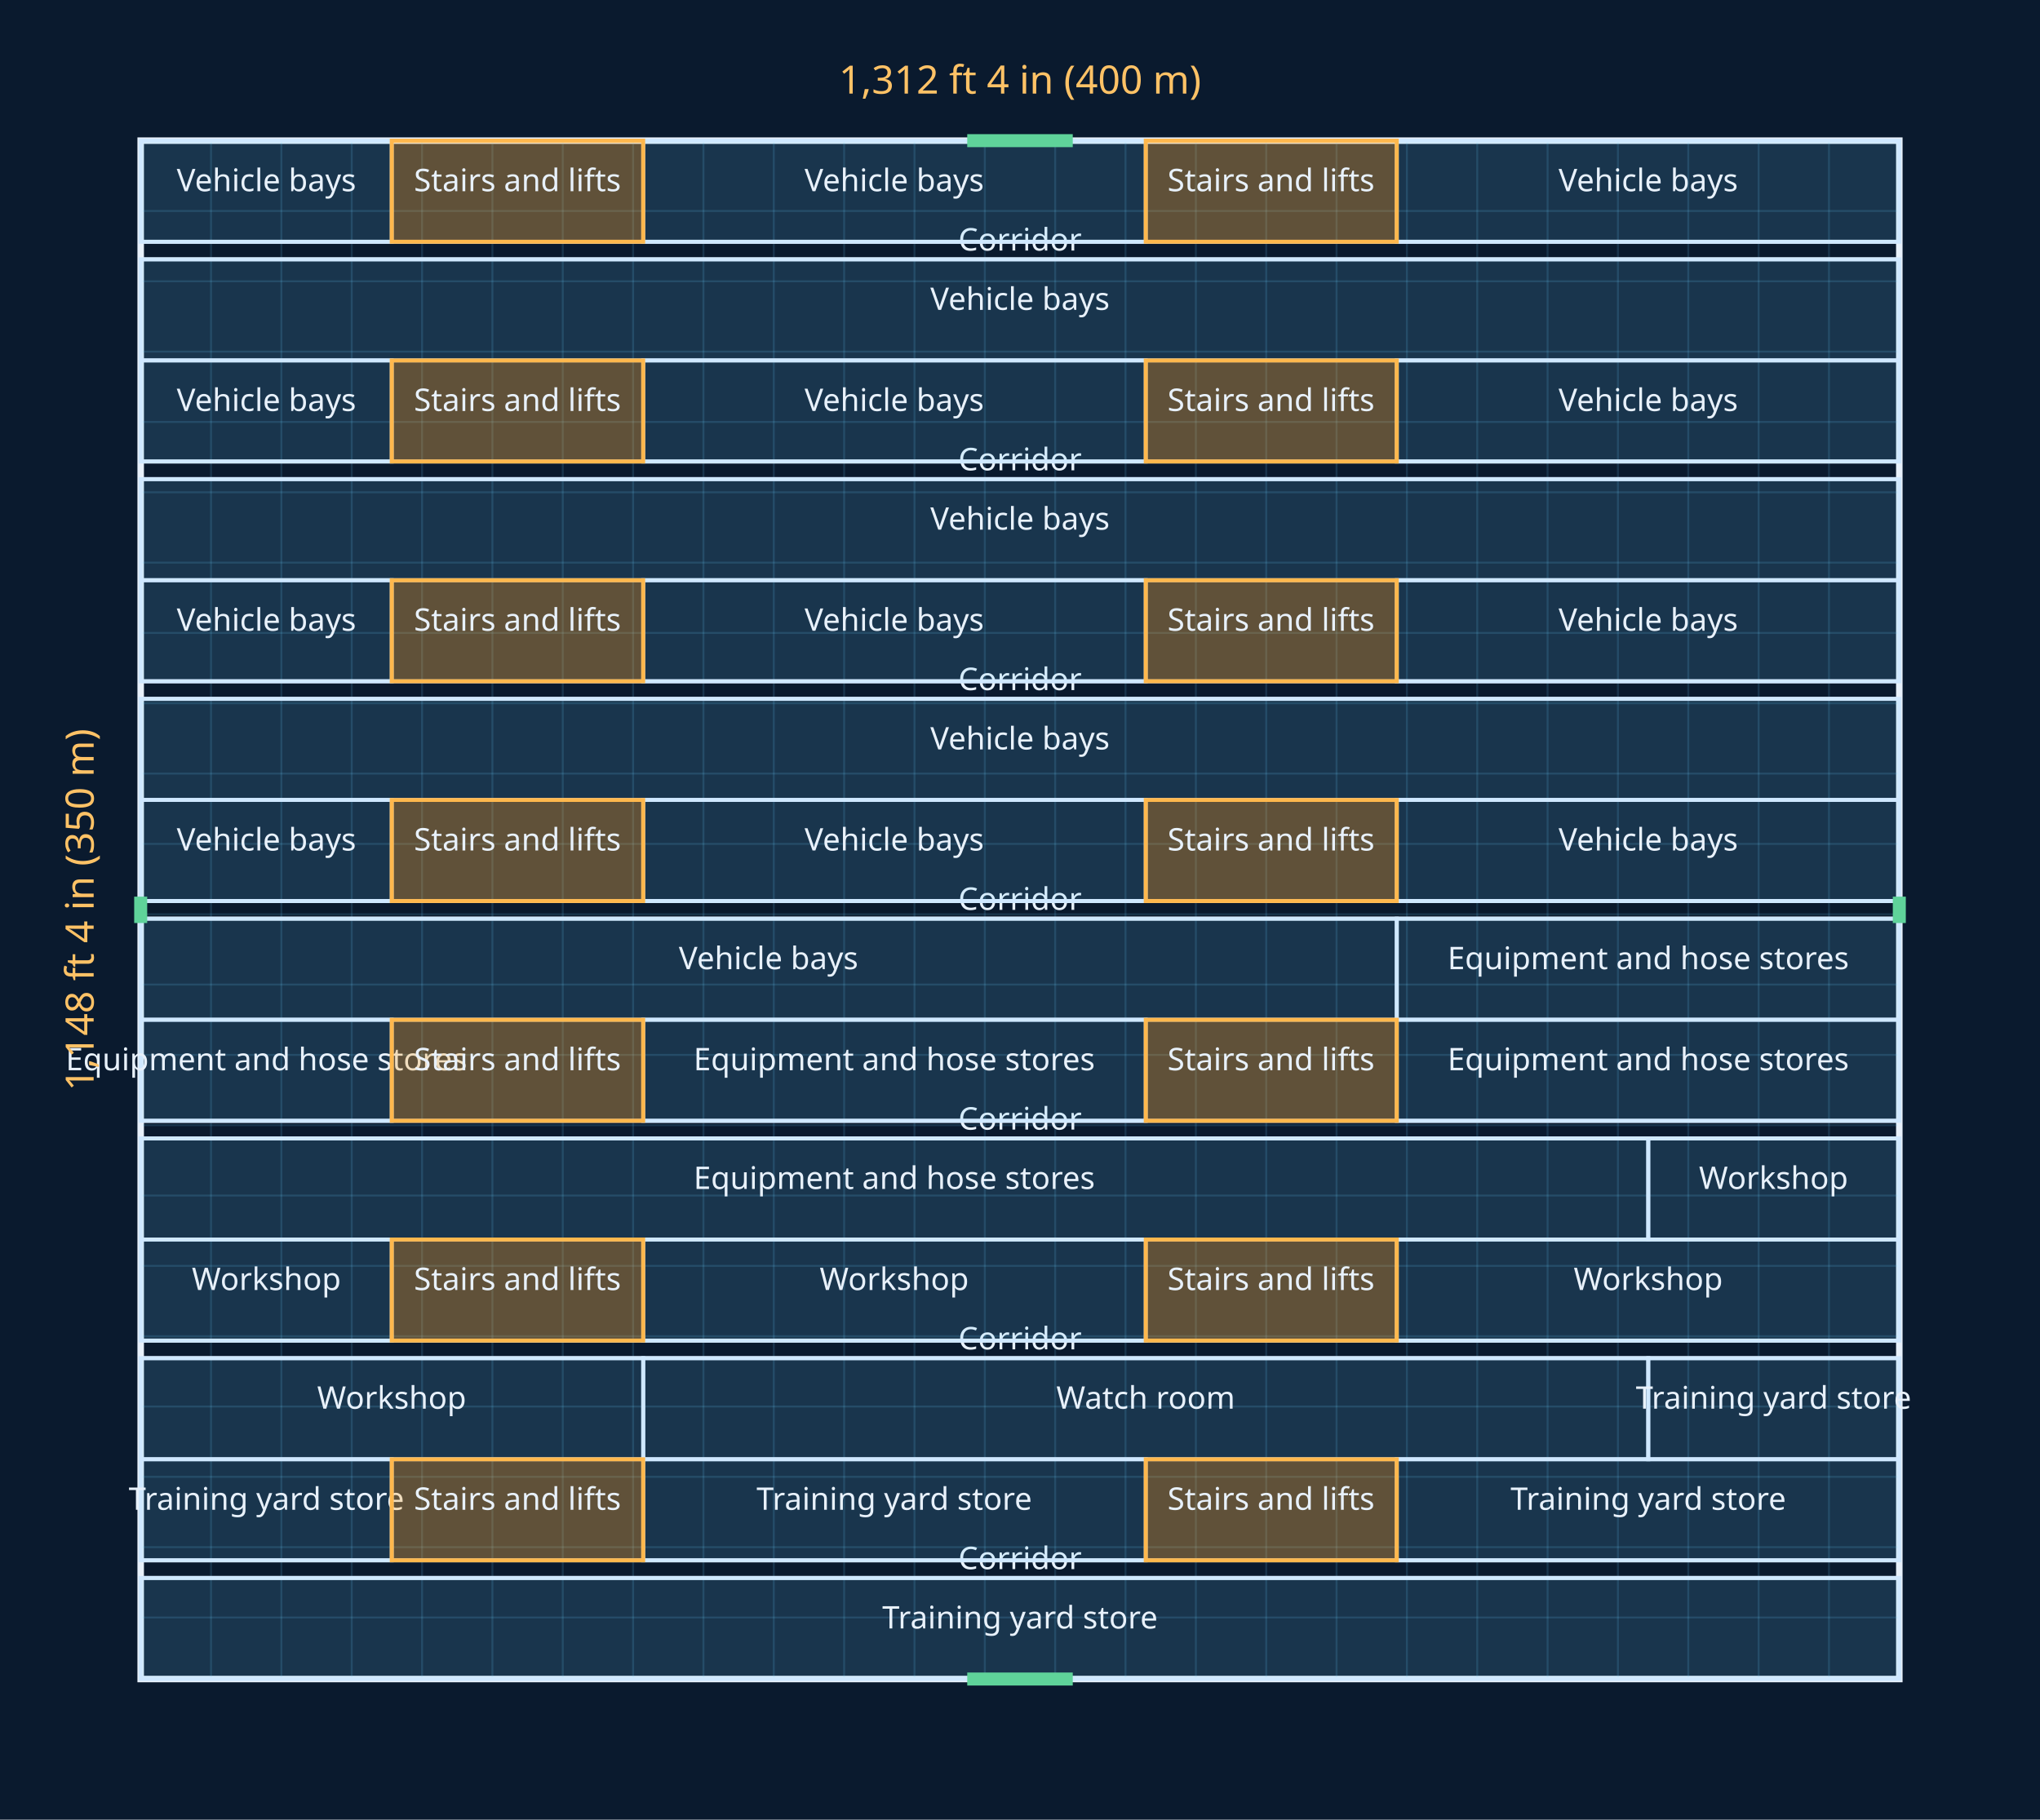
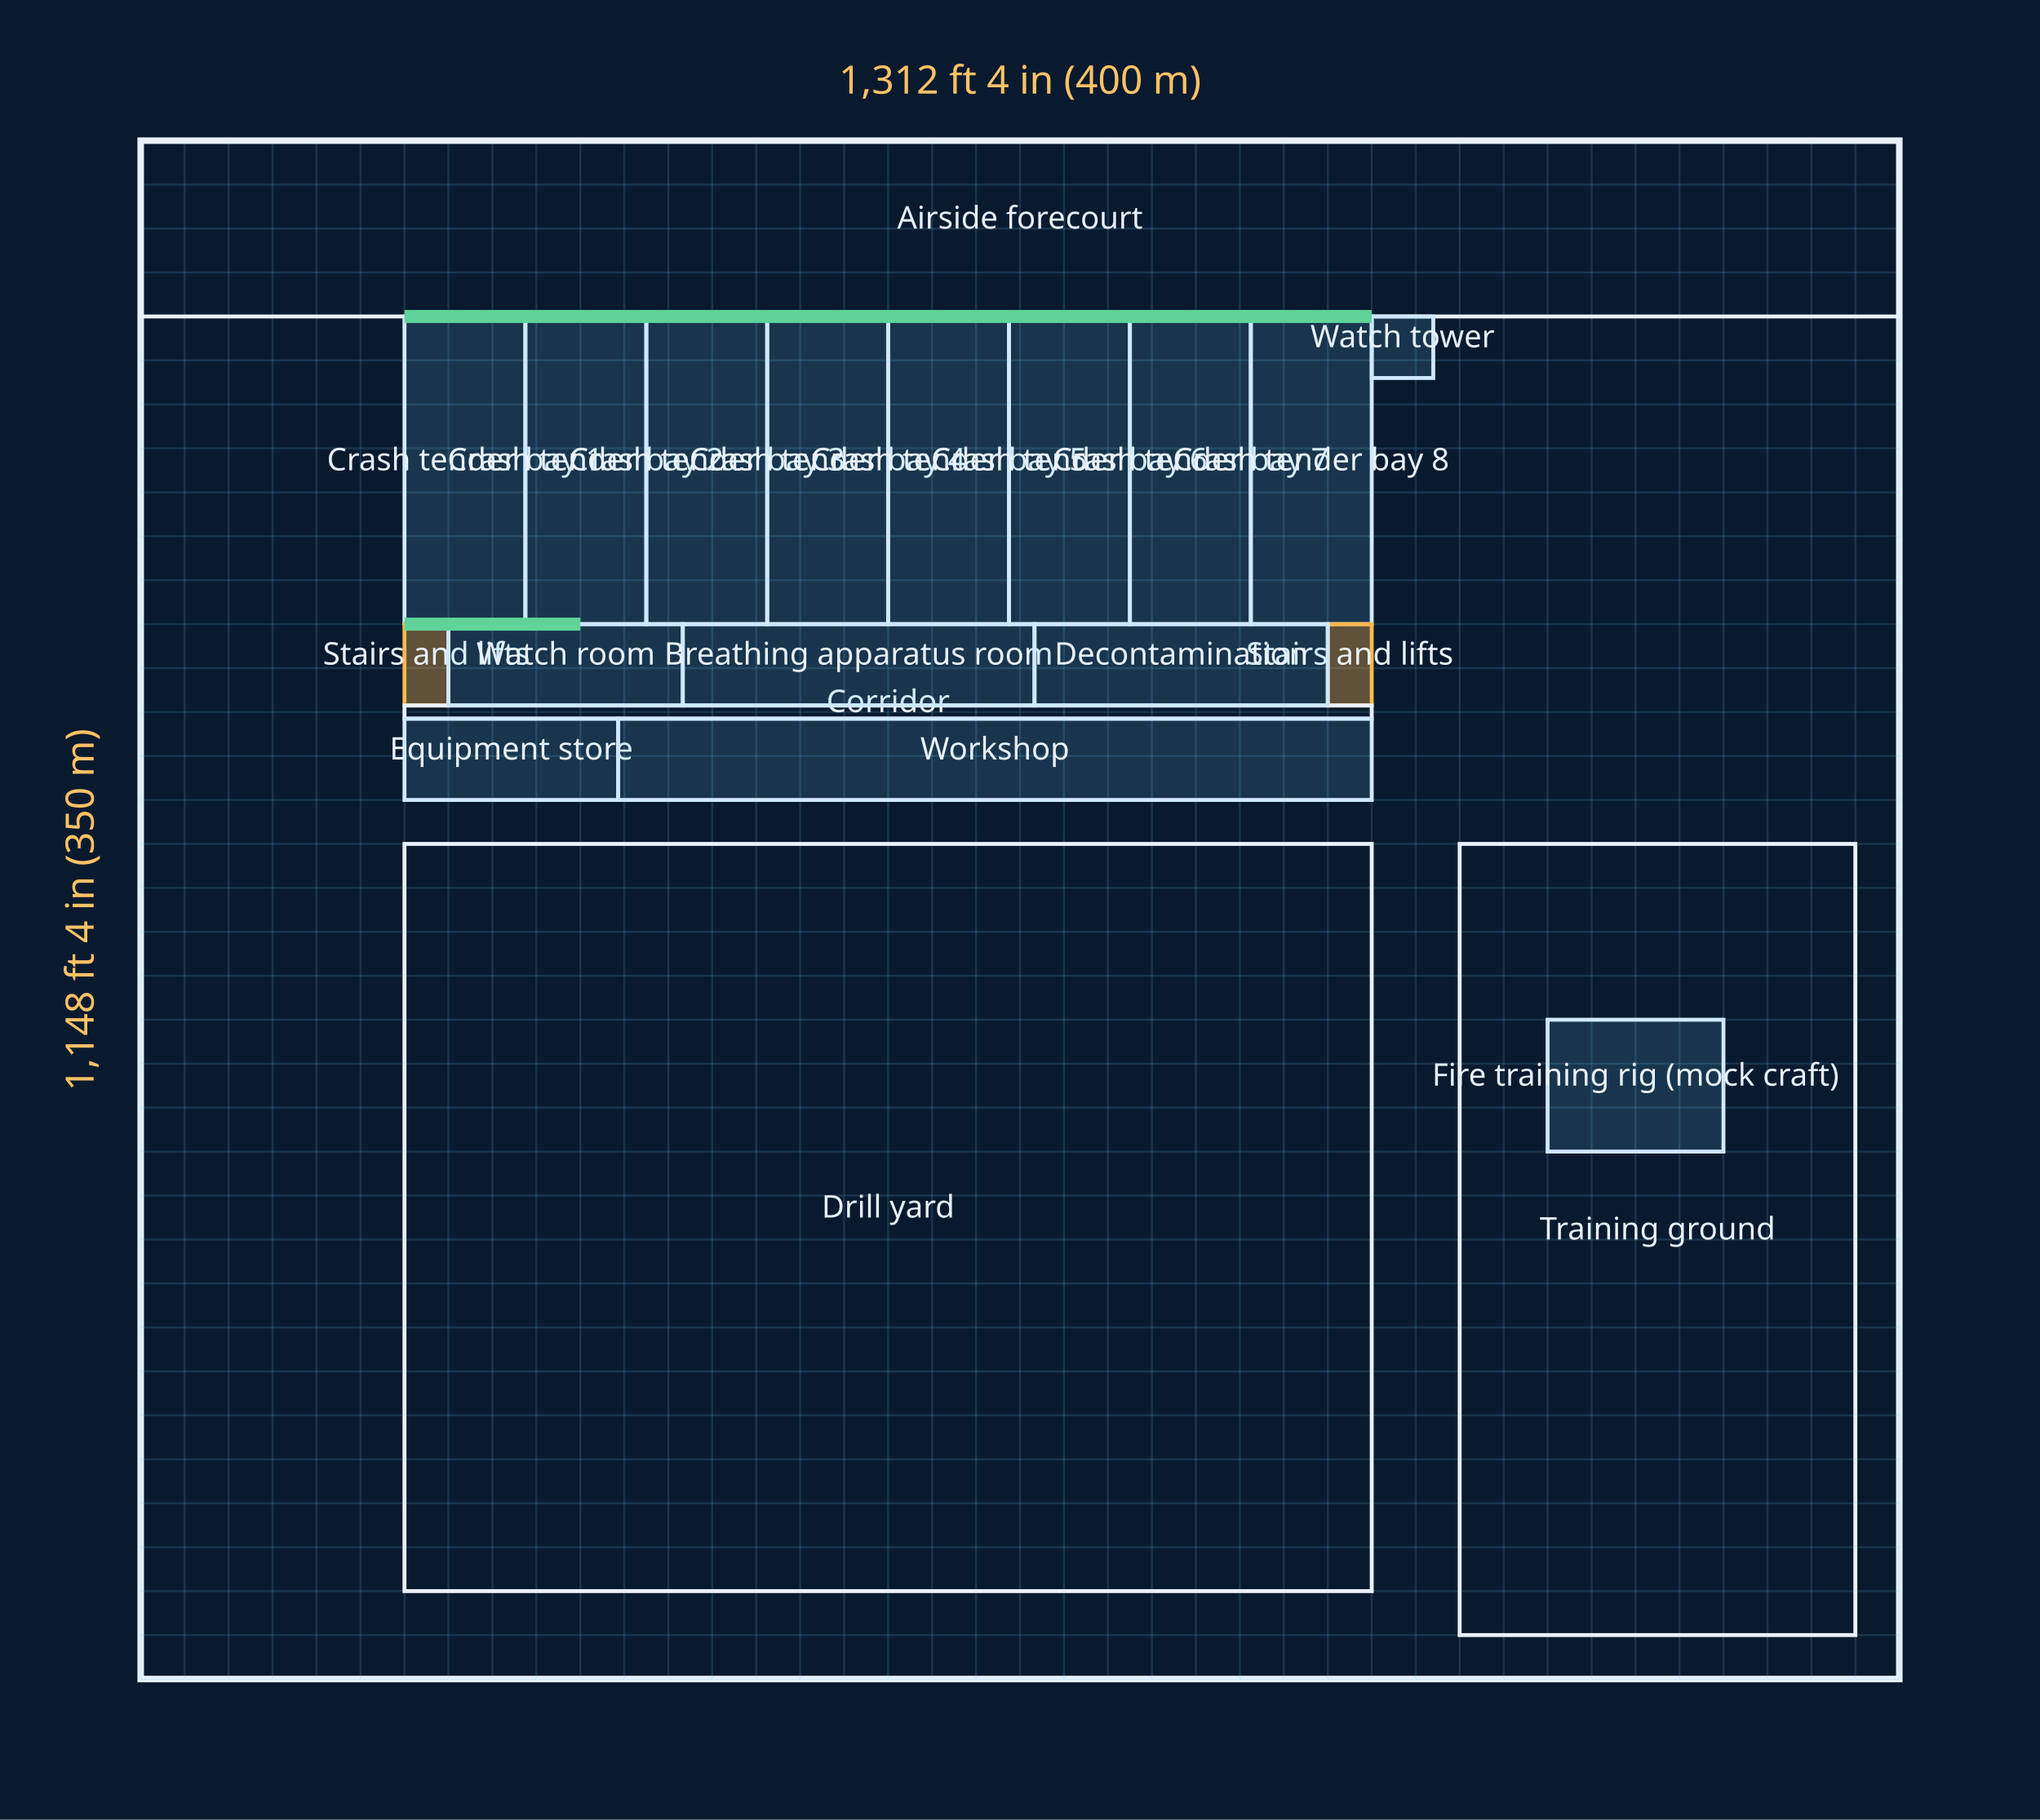
<svg xmlns="http://www.w3.org/2000/svg" viewBox="-32.0 -32.0 464.0 414.0" font-family="Segoe UI, sans-serif">
  <rect x="-32.0" y="-32.0" width="464.0" height="414.0" fill="#0a1a2e" />
  <rect x="0" y="0" width="400.0" height="350.0" fill="none" stroke="#e8f1fb" stroke-width="1.48" />
  <line x1="0.0" y1="0" x2="0.0" y2="350.0" stroke="#6fd0ff" stroke-opacity=".15" stroke-width="0.44" />
-   <line x1="16.0" y1="0" x2="16.0" y2="350.0" stroke="#6fd0ff" stroke-opacity=".15" stroke-width="0.44" />
-   <line x1="32.0" y1="0" x2="32.0" y2="350.0" stroke="#6fd0ff" stroke-opacity=".15" stroke-width="0.44" />
-   <line x1="48.0" y1="0" x2="48.0" y2="350.0" stroke="#6fd0ff" stroke-opacity=".15" stroke-width="0.44" />
-   <line x1="64.0" y1="0" x2="64.0" y2="350.0" stroke="#6fd0ff" stroke-opacity=".15" stroke-width="0.44" />
+   <line x1="10.0" y1="0" x2="10.0" y2="350.0" stroke="#6fd0ff" stroke-opacity=".15" stroke-width="0.44" />
+   <line x1="20.0" y1="0" x2="20.0" y2="350.0" stroke="#6fd0ff" stroke-opacity=".15" stroke-width="0.44" />
+   <line x1="30.0" y1="0" x2="30.0" y2="350.0" stroke="#6fd0ff" stroke-opacity=".15" stroke-width="0.44" />
+   <line x1="40.0" y1="0" x2="40.0" y2="350.0" stroke="#6fd0ff" stroke-opacity=".15" stroke-width="0.44" />
+   <line x1="50.0" y1="0" x2="50.0" y2="350.0" stroke="#6fd0ff" stroke-opacity=".15" stroke-width="0.44" />
+   <line x1="60.0" y1="0" x2="60.0" y2="350.0" stroke="#6fd0ff" stroke-opacity=".15" stroke-width="0.44" />
+   <line x1="70.0" y1="0" x2="70.0" y2="350.0" stroke="#6fd0ff" stroke-opacity=".15" stroke-width="0.44" />
  <line x1="80.0" y1="0" x2="80.0" y2="350.0" stroke="#6fd0ff" stroke-opacity=".15" stroke-width="0.44" />
-   <line x1="96.0" y1="0" x2="96.0" y2="350.0" stroke="#6fd0ff" stroke-opacity=".15" stroke-width="0.44" />
-   <line x1="112.0" y1="0" x2="112.0" y2="350.0" stroke="#6fd0ff" stroke-opacity=".15" stroke-width="0.44" />
-   <line x1="128.0" y1="0" x2="128.0" y2="350.0" stroke="#6fd0ff" stroke-opacity=".15" stroke-width="0.44" />
-   <line x1="144.0" y1="0" x2="144.0" y2="350.0" stroke="#6fd0ff" stroke-opacity=".15" stroke-width="0.44" />
+   <line x1="90.0" y1="0" x2="90.0" y2="350.0" stroke="#6fd0ff" stroke-opacity=".15" stroke-width="0.44" />
+   <line x1="100.0" y1="0" x2="100.0" y2="350.0" stroke="#6fd0ff" stroke-opacity=".15" stroke-width="0.44" />
+   <line x1="110.0" y1="0" x2="110.0" y2="350.0" stroke="#6fd0ff" stroke-opacity=".15" stroke-width="0.44" />
+   <line x1="120.0" y1="0" x2="120.0" y2="350.0" stroke="#6fd0ff" stroke-opacity=".15" stroke-width="0.44" />
+   <line x1="130.0" y1="0" x2="130.0" y2="350.0" stroke="#6fd0ff" stroke-opacity=".15" stroke-width="0.44" />
+   <line x1="140.0" y1="0" x2="140.0" y2="350.0" stroke="#6fd0ff" stroke-opacity=".15" stroke-width="0.44" />
+   <line x1="150.0" y1="0" x2="150.0" y2="350.0" stroke="#6fd0ff" stroke-opacity=".15" stroke-width="0.44" />
  <line x1="160.0" y1="0" x2="160.0" y2="350.0" stroke="#6fd0ff" stroke-opacity=".15" stroke-width="0.44" />
-   <line x1="176.0" y1="0" x2="176.0" y2="350.0" stroke="#6fd0ff" stroke-opacity=".15" stroke-width="0.44" />
-   <line x1="192.0" y1="0" x2="192.0" y2="350.0" stroke="#6fd0ff" stroke-opacity=".15" stroke-width="0.44" />
-   <line x1="208.0" y1="0" x2="208.0" y2="350.0" stroke="#6fd0ff" stroke-opacity=".15" stroke-width="0.44" />
-   <line x1="224.0" y1="0" x2="224.0" y2="350.0" stroke="#6fd0ff" stroke-opacity=".15" stroke-width="0.44" />
+   <line x1="170.0" y1="0" x2="170.0" y2="350.0" stroke="#6fd0ff" stroke-opacity=".15" stroke-width="0.44" />
+   <line x1="180.0" y1="0" x2="180.0" y2="350.0" stroke="#6fd0ff" stroke-opacity=".15" stroke-width="0.44" />
+   <line x1="190.0" y1="0" x2="190.0" y2="350.0" stroke="#6fd0ff" stroke-opacity=".15" stroke-width="0.44" />
+   <line x1="200.0" y1="0" x2="200.0" y2="350.0" stroke="#6fd0ff" stroke-opacity=".15" stroke-width="0.44" />
+   <line x1="210.0" y1="0" x2="210.0" y2="350.0" stroke="#6fd0ff" stroke-opacity=".15" stroke-width="0.44" />
+   <line x1="220.0" y1="0" x2="220.0" y2="350.0" stroke="#6fd0ff" stroke-opacity=".15" stroke-width="0.44" />
+   <line x1="230.0" y1="0" x2="230.0" y2="350.0" stroke="#6fd0ff" stroke-opacity=".15" stroke-width="0.44" />
  <line x1="240.0" y1="0" x2="240.0" y2="350.0" stroke="#6fd0ff" stroke-opacity=".15" stroke-width="0.44" />
-   <line x1="256.0" y1="0" x2="256.0" y2="350.0" stroke="#6fd0ff" stroke-opacity=".15" stroke-width="0.44" />
-   <line x1="272.0" y1="0" x2="272.0" y2="350.0" stroke="#6fd0ff" stroke-opacity=".15" stroke-width="0.44" />
-   <line x1="288.0" y1="0" x2="288.0" y2="350.0" stroke="#6fd0ff" stroke-opacity=".15" stroke-width="0.44" />
-   <line x1="304.0" y1="0" x2="304.0" y2="350.0" stroke="#6fd0ff" stroke-opacity=".15" stroke-width="0.44" />
+   <line x1="250.0" y1="0" x2="250.0" y2="350.0" stroke="#6fd0ff" stroke-opacity=".15" stroke-width="0.44" />
+   <line x1="260.0" y1="0" x2="260.0" y2="350.0" stroke="#6fd0ff" stroke-opacity=".15" stroke-width="0.44" />
+   <line x1="270.0" y1="0" x2="270.0" y2="350.0" stroke="#6fd0ff" stroke-opacity=".15" stroke-width="0.44" />
+   <line x1="280.0" y1="0" x2="280.0" y2="350.0" stroke="#6fd0ff" stroke-opacity=".15" stroke-width="0.44" />
+   <line x1="290.0" y1="0" x2="290.0" y2="350.0" stroke="#6fd0ff" stroke-opacity=".15" stroke-width="0.44" />
+   <line x1="300.0" y1="0" x2="300.0" y2="350.0" stroke="#6fd0ff" stroke-opacity=".15" stroke-width="0.44" />
+   <line x1="310.0" y1="0" x2="310.0" y2="350.0" stroke="#6fd0ff" stroke-opacity=".15" stroke-width="0.44" />
  <line x1="320.0" y1="0" x2="320.0" y2="350.0" stroke="#6fd0ff" stroke-opacity=".15" stroke-width="0.44" />
-   <line x1="336.0" y1="0" x2="336.0" y2="350.0" stroke="#6fd0ff" stroke-opacity=".15" stroke-width="0.44" />
-   <line x1="352.0" y1="0" x2="352.0" y2="350.0" stroke="#6fd0ff" stroke-opacity=".15" stroke-width="0.44" />
-   <line x1="368.0" y1="0" x2="368.0" y2="350.0" stroke="#6fd0ff" stroke-opacity=".15" stroke-width="0.44" />
-   <line x1="384.0" y1="0" x2="384.0" y2="350.0" stroke="#6fd0ff" stroke-opacity=".15" stroke-width="0.44" />
+   <line x1="330.0" y1="0" x2="330.0" y2="350.0" stroke="#6fd0ff" stroke-opacity=".15" stroke-width="0.44" />
+   <line x1="340.0" y1="0" x2="340.0" y2="350.0" stroke="#6fd0ff" stroke-opacity=".15" stroke-width="0.44" />
+   <line x1="350.0" y1="0" x2="350.0" y2="350.0" stroke="#6fd0ff" stroke-opacity=".15" stroke-width="0.44" />
+   <line x1="360.0" y1="0" x2="360.0" y2="350.0" stroke="#6fd0ff" stroke-opacity=".15" stroke-width="0.44" />
+   <line x1="370.0" y1="0" x2="370.0" y2="350.0" stroke="#6fd0ff" stroke-opacity=".15" stroke-width="0.44" />
+   <line x1="380.0" y1="0" x2="380.0" y2="350.0" stroke="#6fd0ff" stroke-opacity=".15" stroke-width="0.44" />
+   <line x1="390.0" y1="0" x2="390.0" y2="350.0" stroke="#6fd0ff" stroke-opacity=".15" stroke-width="0.44" />
  <line x1="400.0" y1="0" x2="400.0" y2="350.0" stroke="#6fd0ff" stroke-opacity=".15" stroke-width="0.44" />
  <line x1="0" y1="0.0" x2="400.0" y2="0.0" stroke="#6fd0ff" stroke-opacity=".15" stroke-width="0.44" />
-   <line x1="0" y1="16.0" x2="400.0" y2="16.0" stroke="#6fd0ff" stroke-opacity=".15" stroke-width="0.44" />
-   <line x1="0" y1="32.0" x2="400.0" y2="32.0" stroke="#6fd0ff" stroke-opacity=".15" stroke-width="0.44" />
-   <line x1="0" y1="48.0" x2="400.0" y2="48.0" stroke="#6fd0ff" stroke-opacity=".15" stroke-width="0.44" />
-   <line x1="0" y1="64.0" x2="400.0" y2="64.0" stroke="#6fd0ff" stroke-opacity=".15" stroke-width="0.44" />
+   <line x1="0" y1="10.0" x2="400.0" y2="10.0" stroke="#6fd0ff" stroke-opacity=".15" stroke-width="0.44" />
+   <line x1="0" y1="20.0" x2="400.0" y2="20.0" stroke="#6fd0ff" stroke-opacity=".15" stroke-width="0.44" />
+   <line x1="0" y1="30.0" x2="400.0" y2="30.0" stroke="#6fd0ff" stroke-opacity=".15" stroke-width="0.44" />
+   <line x1="0" y1="40.0" x2="400.0" y2="40.0" stroke="#6fd0ff" stroke-opacity=".15" stroke-width="0.44" />
+   <line x1="0" y1="50.0" x2="400.0" y2="50.0" stroke="#6fd0ff" stroke-opacity=".15" stroke-width="0.44" />
+   <line x1="0" y1="60.0" x2="400.0" y2="60.0" stroke="#6fd0ff" stroke-opacity=".15" stroke-width="0.44" />
+   <line x1="0" y1="70.0" x2="400.0" y2="70.0" stroke="#6fd0ff" stroke-opacity=".15" stroke-width="0.44" />
  <line x1="0" y1="80.0" x2="400.0" y2="80.0" stroke="#6fd0ff" stroke-opacity=".15" stroke-width="0.44" />
-   <line x1="0" y1="96.0" x2="400.0" y2="96.0" stroke="#6fd0ff" stroke-opacity=".15" stroke-width="0.44" />
-   <line x1="0" y1="112.0" x2="400.0" y2="112.0" stroke="#6fd0ff" stroke-opacity=".15" stroke-width="0.44" />
-   <line x1="0" y1="128.0" x2="400.0" y2="128.0" stroke="#6fd0ff" stroke-opacity=".15" stroke-width="0.44" />
-   <line x1="0" y1="144.0" x2="400.0" y2="144.0" stroke="#6fd0ff" stroke-opacity=".15" stroke-width="0.44" />
+   <line x1="0" y1="90.0" x2="400.0" y2="90.0" stroke="#6fd0ff" stroke-opacity=".15" stroke-width="0.44" />
+   <line x1="0" y1="100.0" x2="400.0" y2="100.0" stroke="#6fd0ff" stroke-opacity=".15" stroke-width="0.44" />
+   <line x1="0" y1="110.0" x2="400.0" y2="110.0" stroke="#6fd0ff" stroke-opacity=".15" stroke-width="0.44" />
+   <line x1="0" y1="120.0" x2="400.0" y2="120.0" stroke="#6fd0ff" stroke-opacity=".15" stroke-width="0.44" />
+   <line x1="0" y1="130.0" x2="400.0" y2="130.0" stroke="#6fd0ff" stroke-opacity=".15" stroke-width="0.44" />
+   <line x1="0" y1="140.0" x2="400.0" y2="140.0" stroke="#6fd0ff" stroke-opacity=".15" stroke-width="0.44" />
+   <line x1="0" y1="150.0" x2="400.0" y2="150.0" stroke="#6fd0ff" stroke-opacity=".15" stroke-width="0.44" />
  <line x1="0" y1="160.0" x2="400.0" y2="160.0" stroke="#6fd0ff" stroke-opacity=".15" stroke-width="0.44" />
-   <line x1="0" y1="176.0" x2="400.0" y2="176.0" stroke="#6fd0ff" stroke-opacity=".15" stroke-width="0.44" />
-   <line x1="0" y1="192.0" x2="400.0" y2="192.0" stroke="#6fd0ff" stroke-opacity=".15" stroke-width="0.44" />
-   <line x1="0" y1="208.0" x2="400.0" y2="208.0" stroke="#6fd0ff" stroke-opacity=".15" stroke-width="0.44" />
-   <line x1="0" y1="224.0" x2="400.0" y2="224.0" stroke="#6fd0ff" stroke-opacity=".15" stroke-width="0.44" />
+   <line x1="0" y1="170.0" x2="400.0" y2="170.0" stroke="#6fd0ff" stroke-opacity=".15" stroke-width="0.44" />
+   <line x1="0" y1="180.0" x2="400.0" y2="180.0" stroke="#6fd0ff" stroke-opacity=".15" stroke-width="0.44" />
+   <line x1="0" y1="190.0" x2="400.0" y2="190.0" stroke="#6fd0ff" stroke-opacity=".15" stroke-width="0.44" />
+   <line x1="0" y1="200.0" x2="400.0" y2="200.0" stroke="#6fd0ff" stroke-opacity=".15" stroke-width="0.44" />
+   <line x1="0" y1="210.0" x2="400.0" y2="210.0" stroke="#6fd0ff" stroke-opacity=".15" stroke-width="0.44" />
+   <line x1="0" y1="220.0" x2="400.0" y2="220.0" stroke="#6fd0ff" stroke-opacity=".15" stroke-width="0.44" />
+   <line x1="0" y1="230.0" x2="400.0" y2="230.0" stroke="#6fd0ff" stroke-opacity=".15" stroke-width="0.44" />
  <line x1="0" y1="240.0" x2="400.0" y2="240.0" stroke="#6fd0ff" stroke-opacity=".15" stroke-width="0.44" />
-   <line x1="0" y1="256.0" x2="400.0" y2="256.0" stroke="#6fd0ff" stroke-opacity=".15" stroke-width="0.44" />
-   <line x1="0" y1="272.0" x2="400.0" y2="272.0" stroke="#6fd0ff" stroke-opacity=".15" stroke-width="0.44" />
-   <line x1="0" y1="288.0" x2="400.0" y2="288.0" stroke="#6fd0ff" stroke-opacity=".15" stroke-width="0.44" />
-   <line x1="0" y1="304.0" x2="400.0" y2="304.0" stroke="#6fd0ff" stroke-opacity=".15" stroke-width="0.44" />
+   <line x1="0" y1="250.0" x2="400.0" y2="250.0" stroke="#6fd0ff" stroke-opacity=".15" stroke-width="0.44" />
+   <line x1="0" y1="260.0" x2="400.0" y2="260.0" stroke="#6fd0ff" stroke-opacity=".15" stroke-width="0.44" />
+   <line x1="0" y1="270.0" x2="400.0" y2="270.0" stroke="#6fd0ff" stroke-opacity=".15" stroke-width="0.44" />
+   <line x1="0" y1="280.0" x2="400.0" y2="280.0" stroke="#6fd0ff" stroke-opacity=".15" stroke-width="0.44" />
+   <line x1="0" y1="290.0" x2="400.0" y2="290.0" stroke="#6fd0ff" stroke-opacity=".15" stroke-width="0.44" />
+   <line x1="0" y1="300.0" x2="400.0" y2="300.0" stroke="#6fd0ff" stroke-opacity=".15" stroke-width="0.44" />
+   <line x1="0" y1="310.0" x2="400.0" y2="310.0" stroke="#6fd0ff" stroke-opacity=".15" stroke-width="0.44" />
  <line x1="0" y1="320.0" x2="400.0" y2="320.0" stroke="#6fd0ff" stroke-opacity=".15" stroke-width="0.44" />
-   <line x1="0" y1="336.0" x2="400.0" y2="336.0" stroke="#6fd0ff" stroke-opacity=".15" stroke-width="0.44" />
-   <polygon points="0.0,23.0 400.0,23.0 400.0,27.0 0.0,27.0" fill="none" stroke="#e8f1fb" stroke-width="0.89" />
-   <text x="200.0" y="25.0" font-size="7.1" fill="#e8f1fb" text-anchor="middle">Corridor</text>
-   <polygon points="0.0,73.0 400.0,73.0 400.0,77.0 0.0,77.0" fill="none" stroke="#e8f1fb" stroke-width="0.89" />
-   <text x="200.0" y="75.0" font-size="7.1" fill="#e8f1fb" text-anchor="middle">Corridor</text>
-   <polygon points="0.0,123.0 400.0,123.0 400.0,127.0 0.0,127.0" fill="none" stroke="#e8f1fb" stroke-width="0.89" />
-   <text x="200.0" y="125.0" font-size="7.1" fill="#e8f1fb" text-anchor="middle">Corridor</text>
-   <polygon points="0.0,173.0 400.0,173.0 400.0,177.0 0.0,177.0" fill="none" stroke="#e8f1fb" stroke-width="0.89" />
-   <text x="200.0" y="175.0" font-size="7.1" fill="#e8f1fb" text-anchor="middle">Corridor</text>
-   <polygon points="0.0,223.0 400.0,223.0 400.0,227.0 0.0,227.0" fill="none" stroke="#e8f1fb" stroke-width="0.89" />
-   <text x="200.0" y="225.0" font-size="7.1" fill="#e8f1fb" text-anchor="middle">Corridor</text>
-   <polygon points="0.0,273.0 400.0,273.0 400.0,277.0 0.0,277.0" fill="none" stroke="#e8f1fb" stroke-width="0.89" />
-   <text x="200.0" y="275.0" font-size="7.1" fill="#e8f1fb" text-anchor="middle">Corridor</text>
-   <polygon points="0.0,323.0 400.0,323.0 400.0,327.0 0.0,327.0" fill="none" stroke="#e8f1fb" stroke-width="0.89" />
-   <text x="200.0" y="325.0" font-size="7.1" fill="#e8f1fb" text-anchor="middle">Corridor</text>
-   <polygon points="0.0,0.0 57.1,0.0 57.1,23.0 0.0,23.0" fill="rgba(111,208,255,.15)" stroke="#cfe8ff" stroke-width="0.89" />
-   <text x="28.6" y="11.5" font-size="7.1" fill="#e8f1fb" text-anchor="middle">Vehicle bays</text>
-   <polygon points="114.3,0.0 228.6,0.0 228.6,23.0 114.3,23.0" fill="rgba(111,208,255,.15)" stroke="#cfe8ff" stroke-width="0.89" />
-   <text x="171.4" y="11.5" font-size="7.1" fill="#e8f1fb" text-anchor="middle">Vehicle bays</text>
-   <polygon points="285.7,0.0 400.0,0.0 400.0,23.0 285.7,23.0" fill="rgba(111,208,255,.15)" stroke="#cfe8ff" stroke-width="0.89" />
-   <text x="342.9" y="11.5" font-size="7.1" fill="#e8f1fb" text-anchor="middle">Vehicle bays</text>
-   <polygon points="0.0,27.0 400.0,27.0 400.0,50.0 0.0,50.0" fill="rgba(111,208,255,.15)" stroke="#cfe8ff" stroke-width="0.89" />
-   <text x="200.0" y="38.5" font-size="7.1" fill="#e8f1fb" text-anchor="middle">Vehicle bays</text>
-   <polygon points="0.0,50.0 57.1,50.0 57.1,73.0 0.0,73.0" fill="rgba(111,208,255,.15)" stroke="#cfe8ff" stroke-width="0.89" />
-   <text x="28.6" y="61.5" font-size="7.1" fill="#e8f1fb" text-anchor="middle">Vehicle bays</text>
-   <polygon points="114.3,50.0 228.6,50.0 228.6,73.0 114.3,73.0" fill="rgba(111,208,255,.15)" stroke="#cfe8ff" stroke-width="0.89" />
-   <text x="171.4" y="61.5" font-size="7.1" fill="#e8f1fb" text-anchor="middle">Vehicle bays</text>
-   <polygon points="285.7,50.0 400.0,50.0 400.0,73.0 285.7,73.0" fill="rgba(111,208,255,.15)" stroke="#cfe8ff" stroke-width="0.89" />
-   <text x="342.9" y="61.5" font-size="7.1" fill="#e8f1fb" text-anchor="middle">Vehicle bays</text>
-   <polygon points="0.0,77.0 400.0,77.0 400.0,100.0 0.0,100.0" fill="rgba(111,208,255,.15)" stroke="#cfe8ff" stroke-width="0.89" />
-   <text x="200.0" y="88.5" font-size="7.1" fill="#e8f1fb" text-anchor="middle">Vehicle bays</text>
-   <polygon points="0.0,100.0 57.1,100.0 57.1,123.0 0.0,123.0" fill="rgba(111,208,255,.15)" stroke="#cfe8ff" stroke-width="0.89" />
-   <text x="28.6" y="111.5" font-size="7.1" fill="#e8f1fb" text-anchor="middle">Vehicle bays</text>
-   <polygon points="114.3,100.0 228.6,100.0 228.6,123.0 114.3,123.0" fill="rgba(111,208,255,.15)" stroke="#cfe8ff" stroke-width="0.89" />
-   <text x="171.4" y="111.5" font-size="7.1" fill="#e8f1fb" text-anchor="middle">Vehicle bays</text>
-   <polygon points="285.7,100.0 400.0,100.0 400.0,123.0 285.7,123.0" fill="rgba(111,208,255,.15)" stroke="#cfe8ff" stroke-width="0.89" />
-   <text x="342.9" y="111.5" font-size="7.1" fill="#e8f1fb" text-anchor="middle">Vehicle bays</text>
-   <polygon points="0.0,127.0 400.0,127.0 400.0,150.0 0.0,150.0" fill="rgba(111,208,255,.15)" stroke="#cfe8ff" stroke-width="0.89" />
-   <text x="200.0" y="138.5" font-size="7.1" fill="#e8f1fb" text-anchor="middle">Vehicle bays</text>
-   <polygon points="0.0,150.0 57.1,150.0 57.1,173.0 0.0,173.0" fill="rgba(111,208,255,.15)" stroke="#cfe8ff" stroke-width="0.89" />
-   <text x="28.6" y="161.5" font-size="7.1" fill="#e8f1fb" text-anchor="middle">Vehicle bays</text>
-   <polygon points="114.3,150.0 228.6,150.0 228.6,173.0 114.3,173.0" fill="rgba(111,208,255,.15)" stroke="#cfe8ff" stroke-width="0.89" />
-   <text x="171.4" y="161.5" font-size="7.1" fill="#e8f1fb" text-anchor="middle">Vehicle bays</text>
-   <polygon points="285.7,150.0 400.0,150.0 400.0,173.0 285.7,173.0" fill="rgba(111,208,255,.15)" stroke="#cfe8ff" stroke-width="0.89" />
-   <text x="342.9" y="161.5" font-size="7.1" fill="#e8f1fb" text-anchor="middle">Vehicle bays</text>
-   <polygon points="0.0,177.0 285.7,177.0 285.7,200.0 0.0,200.0" fill="rgba(111,208,255,.15)" stroke="#cfe8ff" stroke-width="0.89" />
-   <text x="142.8" y="188.5" font-size="7.1" fill="#e8f1fb" text-anchor="middle">Vehicle bays</text>
-   <polygon points="285.7,177.0 400.0,177.0 400.0,200.0 285.7,200.0" fill="rgba(111,208,255,.15)" stroke="#cfe8ff" stroke-width="0.89" />
-   <text x="342.9" y="188.5" font-size="7.1" fill="#e8f1fb" text-anchor="middle">Equipment and hose stores</text>
-   <polygon points="0.0,200.0 57.1,200.0 57.1,223.0 0.0,223.0" fill="rgba(111,208,255,.15)" stroke="#cfe8ff" stroke-width="0.89" />
-   <text x="28.6" y="211.5" font-size="7.1" fill="#e8f1fb" text-anchor="middle">Equipment and hose stores</text>
-   <polygon points="114.3,200.0 228.6,200.0 228.6,223.0 114.3,223.0" fill="rgba(111,208,255,.15)" stroke="#cfe8ff" stroke-width="0.89" />
-   <text x="171.4" y="211.5" font-size="7.1" fill="#e8f1fb" text-anchor="middle">Equipment and hose stores</text>
-   <polygon points="285.7,200.0 400.0,200.0 400.0,223.0 285.7,223.0" fill="rgba(111,208,255,.15)" stroke="#cfe8ff" stroke-width="0.89" />
-   <text x="342.9" y="211.5" font-size="7.1" fill="#e8f1fb" text-anchor="middle">Equipment and hose stores</text>
-   <polygon points="0.0,227.0 342.9,227.0 342.9,250.0 0.0,250.0" fill="rgba(111,208,255,.15)" stroke="#cfe8ff" stroke-width="0.89" />
-   <text x="171.4" y="238.5" font-size="7.1" fill="#e8f1fb" text-anchor="middle">Equipment and hose stores</text>
-   <polygon points="342.9,227.0 400.0,227.0 400.0,250.0 342.9,250.0" fill="rgba(111,208,255,.15)" stroke="#cfe8ff" stroke-width="0.89" />
-   <text x="371.4" y="238.5" font-size="7.1" fill="#e8f1fb" text-anchor="middle">Workshop</text>
-   <polygon points="0.0,250.0 57.1,250.0 57.1,273.0 0.0,273.0" fill="rgba(111,208,255,.15)" stroke="#cfe8ff" stroke-width="0.89" />
-   <text x="28.6" y="261.5" font-size="7.1" fill="#e8f1fb" text-anchor="middle">Workshop</text>
-   <polygon points="114.3,250.0 228.6,250.0 228.6,273.0 114.3,273.0" fill="rgba(111,208,255,.15)" stroke="#cfe8ff" stroke-width="0.89" />
-   <text x="171.4" y="261.5" font-size="7.1" fill="#e8f1fb" text-anchor="middle">Workshop</text>
-   <polygon points="285.7,250.0 400.0,250.0 400.0,273.0 285.7,273.0" fill="rgba(111,208,255,.15)" stroke="#cfe8ff" stroke-width="0.89" />
-   <text x="342.9" y="261.5" font-size="7.1" fill="#e8f1fb" text-anchor="middle">Workshop</text>
-   <polygon points="0.0,277.0 114.3,277.0 114.3,300.0 0.0,300.0" fill="rgba(111,208,255,.15)" stroke="#cfe8ff" stroke-width="0.89" />
-   <text x="57.1" y="288.5" font-size="7.1" fill="#e8f1fb" text-anchor="middle">Workshop</text>
-   <polygon points="114.3,277.0 342.9,277.0 342.9,300.0 114.3,300.0" fill="rgba(111,208,255,.15)" stroke="#cfe8ff" stroke-width="0.89" />
-   <text x="228.6" y="288.5" font-size="7.1" fill="#e8f1fb" text-anchor="middle">Watch room</text>
-   <polygon points="342.9,277.0 400.0,277.0 400.0,300.0 342.9,300.0" fill="rgba(111,208,255,.15)" stroke="#cfe8ff" stroke-width="0.89" />
-   <text x="371.4" y="288.5" font-size="7.1" fill="#e8f1fb" text-anchor="middle">Training yard store</text>
-   <polygon points="0.0,300.0 57.1,300.0 57.1,323.0 0.0,323.0" fill="rgba(111,208,255,.15)" stroke="#cfe8ff" stroke-width="0.89" />
-   <text x="28.6" y="311.5" font-size="7.1" fill="#e8f1fb" text-anchor="middle">Training yard store</text>
-   <polygon points="114.3,300.0 228.6,300.0 228.6,323.0 114.3,323.0" fill="rgba(111,208,255,.15)" stroke="#cfe8ff" stroke-width="0.89" />
-   <text x="171.4" y="311.5" font-size="7.1" fill="#e8f1fb" text-anchor="middle">Training yard store</text>
-   <polygon points="285.7,300.0 400.0,300.0 400.0,323.0 285.7,323.0" fill="rgba(111,208,255,.15)" stroke="#cfe8ff" stroke-width="0.89" />
-   <text x="342.9" y="311.5" font-size="7.1" fill="#e8f1fb" text-anchor="middle">Training yard store</text>
-   <polygon points="0.0,327.0 400.0,327.0 400.0,350.0 0.0,350.0" fill="rgba(111,208,255,.15)" stroke="#cfe8ff" stroke-width="0.89" />
-   <text x="200.0" y="338.5" font-size="7.1" fill="#e8f1fb" text-anchor="middle">Training yard store</text>
-   <polygon points="57.1,0.0 114.3,0.0 114.3,23.0 57.1,23.0" fill="rgba(255,184,77,.35)" stroke="#ffb84d" stroke-width="0.89" />
-   <text x="85.7" y="11.5" font-size="7.1" fill="#e8f1fb" text-anchor="middle">Stairs and lifts</text>
-   <polygon points="228.6,0.0 285.7,0.0 285.7,23.0 228.6,23.0" fill="rgba(255,184,77,.35)" stroke="#ffb84d" stroke-width="0.89" />
-   <text x="257.1" y="11.5" font-size="7.1" fill="#e8f1fb" text-anchor="middle">Stairs and lifts</text>
-   <polygon points="57.1,50.0 114.3,50.0 114.3,73.0 57.1,73.0" fill="rgba(255,184,77,.35)" stroke="#ffb84d" stroke-width="0.89" />
-   <text x="85.7" y="61.5" font-size="7.1" fill="#e8f1fb" text-anchor="middle">Stairs and lifts</text>
-   <polygon points="228.6,50.0 285.7,50.0 285.7,73.0 228.6,73.0" fill="rgba(255,184,77,.35)" stroke="#ffb84d" stroke-width="0.89" />
-   <text x="257.1" y="61.5" font-size="7.1" fill="#e8f1fb" text-anchor="middle">Stairs and lifts</text>
-   <polygon points="57.1,100.0 114.3,100.0 114.3,123.0 57.1,123.0" fill="rgba(255,184,77,.35)" stroke="#ffb84d" stroke-width="0.89" />
-   <text x="85.7" y="111.5" font-size="7.1" fill="#e8f1fb" text-anchor="middle">Stairs and lifts</text>
-   <polygon points="228.6,100.0 285.7,100.0 285.7,123.0 228.6,123.0" fill="rgba(255,184,77,.35)" stroke="#ffb84d" stroke-width="0.89" />
-   <text x="257.1" y="111.5" font-size="7.1" fill="#e8f1fb" text-anchor="middle">Stairs and lifts</text>
-   <polygon points="57.1,150.0 114.3,150.0 114.3,173.0 57.1,173.0" fill="rgba(255,184,77,.35)" stroke="#ffb84d" stroke-width="0.89" />
-   <text x="85.7" y="161.5" font-size="7.1" fill="#e8f1fb" text-anchor="middle">Stairs and lifts</text>
-   <polygon points="228.6,150.0 285.7,150.0 285.7,173.0 228.6,173.0" fill="rgba(255,184,77,.35)" stroke="#ffb84d" stroke-width="0.89" />
-   <text x="257.1" y="161.5" font-size="7.1" fill="#e8f1fb" text-anchor="middle">Stairs and lifts</text>
-   <polygon points="57.1,200.0 114.3,200.0 114.3,223.0 57.1,223.0" fill="rgba(255,184,77,.35)" stroke="#ffb84d" stroke-width="0.89" />
-   <text x="85.7" y="211.5" font-size="7.1" fill="#e8f1fb" text-anchor="middle">Stairs and lifts</text>
-   <polygon points="228.6,200.0 285.7,200.0 285.7,223.0 228.6,223.0" fill="rgba(255,184,77,.35)" stroke="#ffb84d" stroke-width="0.89" />
-   <text x="257.1" y="211.5" font-size="7.1" fill="#e8f1fb" text-anchor="middle">Stairs and lifts</text>
-   <polygon points="57.1,250.0 114.3,250.0 114.3,273.0 57.1,273.0" fill="rgba(255,184,77,.35)" stroke="#ffb84d" stroke-width="0.89" />
-   <text x="85.7" y="261.5" font-size="7.1" fill="#e8f1fb" text-anchor="middle">Stairs and lifts</text>
-   <polygon points="228.6,250.0 285.7,250.0 285.7,273.0 228.6,273.0" fill="rgba(255,184,77,.35)" stroke="#ffb84d" stroke-width="0.89" />
-   <text x="257.1" y="261.5" font-size="7.1" fill="#e8f1fb" text-anchor="middle">Stairs and lifts</text>
-   <polygon points="57.1,300.0 114.3,300.0 114.3,323.0 57.1,323.0" fill="rgba(255,184,77,.35)" stroke="#ffb84d" stroke-width="0.89" />
-   <text x="85.7" y="311.5" font-size="7.1" fill="#e8f1fb" text-anchor="middle">Stairs and lifts</text>
-   <polygon points="228.6,300.0 285.7,300.0 285.7,323.0 228.6,323.0" fill="rgba(255,184,77,.35)" stroke="#ffb84d" stroke-width="0.89" />
-   <text x="257.1" y="311.5" font-size="7.1" fill="#e8f1fb" text-anchor="middle">Stairs and lifts</text>
-   <line x1="188.0" y1="0.0" x2="212.0" y2="0.0" stroke="#5fd39a" stroke-width="2.96" />
-   <line x1="188.0" y1="350.0" x2="212.0" y2="350.0" stroke="#5fd39a" stroke-width="2.96" />
-   <line x1="0.0" y1="172.0" x2="0.0" y2="178.0" stroke="#5fd39a" stroke-width="2.96" />
-   <line x1="400.0" y1="172.0" x2="400.0" y2="178.0" stroke="#5fd39a" stroke-width="2.96" />
+   <line x1="0" y1="330.0" x2="400.0" y2="330.0" stroke="#6fd0ff" stroke-opacity=".15" stroke-width="0.44" />
+   <line x1="0" y1="340.0" x2="400.0" y2="340.0" stroke="#6fd0ff" stroke-opacity=".15" stroke-width="0.44" />
+   <line x1="0" y1="350.0" x2="400.0" y2="350.0" stroke="#6fd0ff" stroke-opacity=".15" stroke-width="0.44" />
+   <polygon points="0.0,0.0 400.0,0.0 400.0,40.0 0.0,40.0" fill="none" stroke="#e8f1fb" stroke-width="0.89" />
+   <text x="200.0" y="20.0" font-size="7.1" fill="#e8f1fb" text-anchor="middle">Airside forecourt</text>
+   <polygon points="60.0,40.0 87.5,40.0 87.5,110.0 60.0,110.0" fill="rgba(111,208,255,.15)" stroke="#cfe8ff" stroke-width="0.89" />
+   <text x="73.8" y="75.0" font-size="7.1" fill="#e8f1fb" text-anchor="middle">Crash tender bay 1</text>
+   <polygon points="87.5,40.0 115.0,40.0 115.0,110.0 87.5,110.0" fill="rgba(111,208,255,.15)" stroke="#cfe8ff" stroke-width="0.89" />
+   <text x="101.2" y="75.0" font-size="7.1" fill="#e8f1fb" text-anchor="middle">Crash tender bay 2</text>
+   <polygon points="115.0,40.0 142.5,40.0 142.5,110.0 115.0,110.0" fill="rgba(111,208,255,.15)" stroke="#cfe8ff" stroke-width="0.89" />
+   <text x="128.8" y="75.0" font-size="7.1" fill="#e8f1fb" text-anchor="middle">Crash tender bay 3</text>
+   <polygon points="142.5,40.0 170.0,40.0 170.0,110.0 142.5,110.0" fill="rgba(111,208,255,.15)" stroke="#cfe8ff" stroke-width="0.89" />
+   <text x="156.2" y="75.0" font-size="7.1" fill="#e8f1fb" text-anchor="middle">Crash tender bay 4</text>
+   <polygon points="170.0,40.0 197.5,40.0 197.5,110.0 170.0,110.0" fill="rgba(111,208,255,.15)" stroke="#cfe8ff" stroke-width="0.89" />
+   <text x="183.8" y="75.0" font-size="7.1" fill="#e8f1fb" text-anchor="middle">Crash tender bay 5</text>
+   <polygon points="197.5,40.0 225.0,40.0 225.0,110.0 197.5,110.0" fill="rgba(111,208,255,.15)" stroke="#cfe8ff" stroke-width="0.89" />
+   <text x="211.2" y="75.0" font-size="7.1" fill="#e8f1fb" text-anchor="middle">Crash tender bay 6</text>
+   <polygon points="225.0,40.0 252.5,40.0 252.5,110.0 225.0,110.0" fill="rgba(111,208,255,.15)" stroke="#cfe8ff" stroke-width="0.89" />
+   <text x="238.8" y="75.0" font-size="7.1" fill="#e8f1fb" text-anchor="middle">Crash tender bay 7</text>
+   <polygon points="252.5,40.0 280.0,40.0 280.0,110.0 252.5,110.0" fill="rgba(111,208,255,.15)" stroke="#cfe8ff" stroke-width="0.89" />
+   <text x="266.2" y="75.0" font-size="7.1" fill="#e8f1fb" text-anchor="middle">Crash tender bay 8</text>
+   <polygon points="60.0,110.0 70.0,110.0 70.0,128.5 60.0,128.5" fill="rgba(255,184,77,.35)" stroke="#ffb84d" stroke-width="0.89" />
+   <text x="65.0" y="119.2" font-size="7.1" fill="#e8f1fb" text-anchor="middle">Stairs and lifts</text>
+   <polygon points="270.0,110.0 280.0,110.0 280.0,128.5 270.0,128.5" fill="rgba(255,184,77,.35)" stroke="#ffb84d" stroke-width="0.89" />
+   <text x="275.0" y="119.2" font-size="7.1" fill="#e8f1fb" text-anchor="middle">Stairs and lifts</text>
+   <polygon points="60.0,128.5 280.0,128.5 280.0,131.5 60.0,131.5" fill="none" stroke="#e8f1fb" stroke-width="0.89" />
+   <text x="170.0" y="130.0" font-size="7.1" fill="#e8f1fb" text-anchor="middle">Corridor</text>
+   <polygon points="70.0,110.0 123.3,110.0 123.3,128.5 70.0,128.5" fill="rgba(111,208,255,.15)" stroke="#cfe8ff" stroke-width="0.89" />
+   <text x="96.7" y="119.2" font-size="7.1" fill="#e8f1fb" text-anchor="middle">Watch room</text>
+   <polygon points="123.3,110.0 203.3,110.0 203.3,128.5 123.3,128.5" fill="rgba(111,208,255,.15)" stroke="#cfe8ff" stroke-width="0.89" />
+   <text x="163.3" y="119.2" font-size="7.1" fill="#e8f1fb" text-anchor="middle">Breathing apparatus room</text>
+   <polygon points="203.3,110.0 270.0,110.0 270.0,128.5 203.3,128.5" fill="rgba(111,208,255,.15)" stroke="#cfe8ff" stroke-width="0.89" />
+   <text x="236.7" y="119.2" font-size="7.1" fill="#e8f1fb" text-anchor="middle">Decontamination</text>
+   <polygon points="60.0,131.5 108.6,131.5 108.6,150.0 60.0,150.0" fill="rgba(111,208,255,.15)" stroke="#cfe8ff" stroke-width="0.89" />
+   <text x="84.3" y="140.8" font-size="7.1" fill="#e8f1fb" text-anchor="middle">Equipment store</text>
+   <polygon points="108.6,131.5 280.0,131.5 280.0,150.0 108.6,150.0" fill="rgba(111,208,255,.15)" stroke="#cfe8ff" stroke-width="0.89" />
+   <text x="194.3" y="140.8" font-size="7.1" fill="#e8f1fb" text-anchor="middle">Workshop</text>
+   <polygon points="280.0,40.0 294.0,40.0 294.0,54.0 280.0,54.0" fill="rgba(111,208,255,.15)" stroke="#cfe8ff" stroke-width="0.89" />
+   <text x="287.0" y="47.0" font-size="7.1" fill="#e8f1fb" text-anchor="middle">Watch tower</text>
+   <polygon points="300.0,160.0 390.0,160.0 390.0,340.0 300.0,340.0" fill="none" stroke="#e8f1fb" stroke-width="0.89" />
+   <text x="345.0" y="250.0" font-size="7.1" fill="#e8f1fb" text-anchor="middle">Training ground</text>
+   <polygon points="320.0,200.0 360.0,200.0 360.0,230.0 320.0,230.0" fill="rgba(111,208,255,.15)" stroke="#cfe8ff" stroke-width="0.89" />
+   <text x="340.0" y="215.0" font-size="7.1" fill="#e8f1fb" text-anchor="middle">Fire training rig (mock craft)</text>
+   <polygon points="60.0,160.0 280.0,160.0 280.0,330.0 60.0,330.0" fill="none" stroke="#e8f1fb" stroke-width="0.89" />
+   <text x="170.0" y="245.0" font-size="7.1" fill="#e8f1fb" text-anchor="middle">Drill yard</text>
+   <line x1="60" y1="40" x2="280" y2="40" stroke="#5fd39a" stroke-width="2.96" />
+   <line x1="60" y1="110" x2="100" y2="110" stroke="#5fd39a" stroke-width="2.96" />
  <text x="200.0" y="-10.7" font-size="8.9" fill="#ffc266" text-anchor="middle">1,312 ft 4 in (400 m)</text>
  <text x="-10.7" y="175.0" font-size="8.9" fill="#ffc266" text-anchor="middle" transform="rotate(-90 -10.7 175.0)">1,148 ft 4 in (350 m)</text>
</svg>
